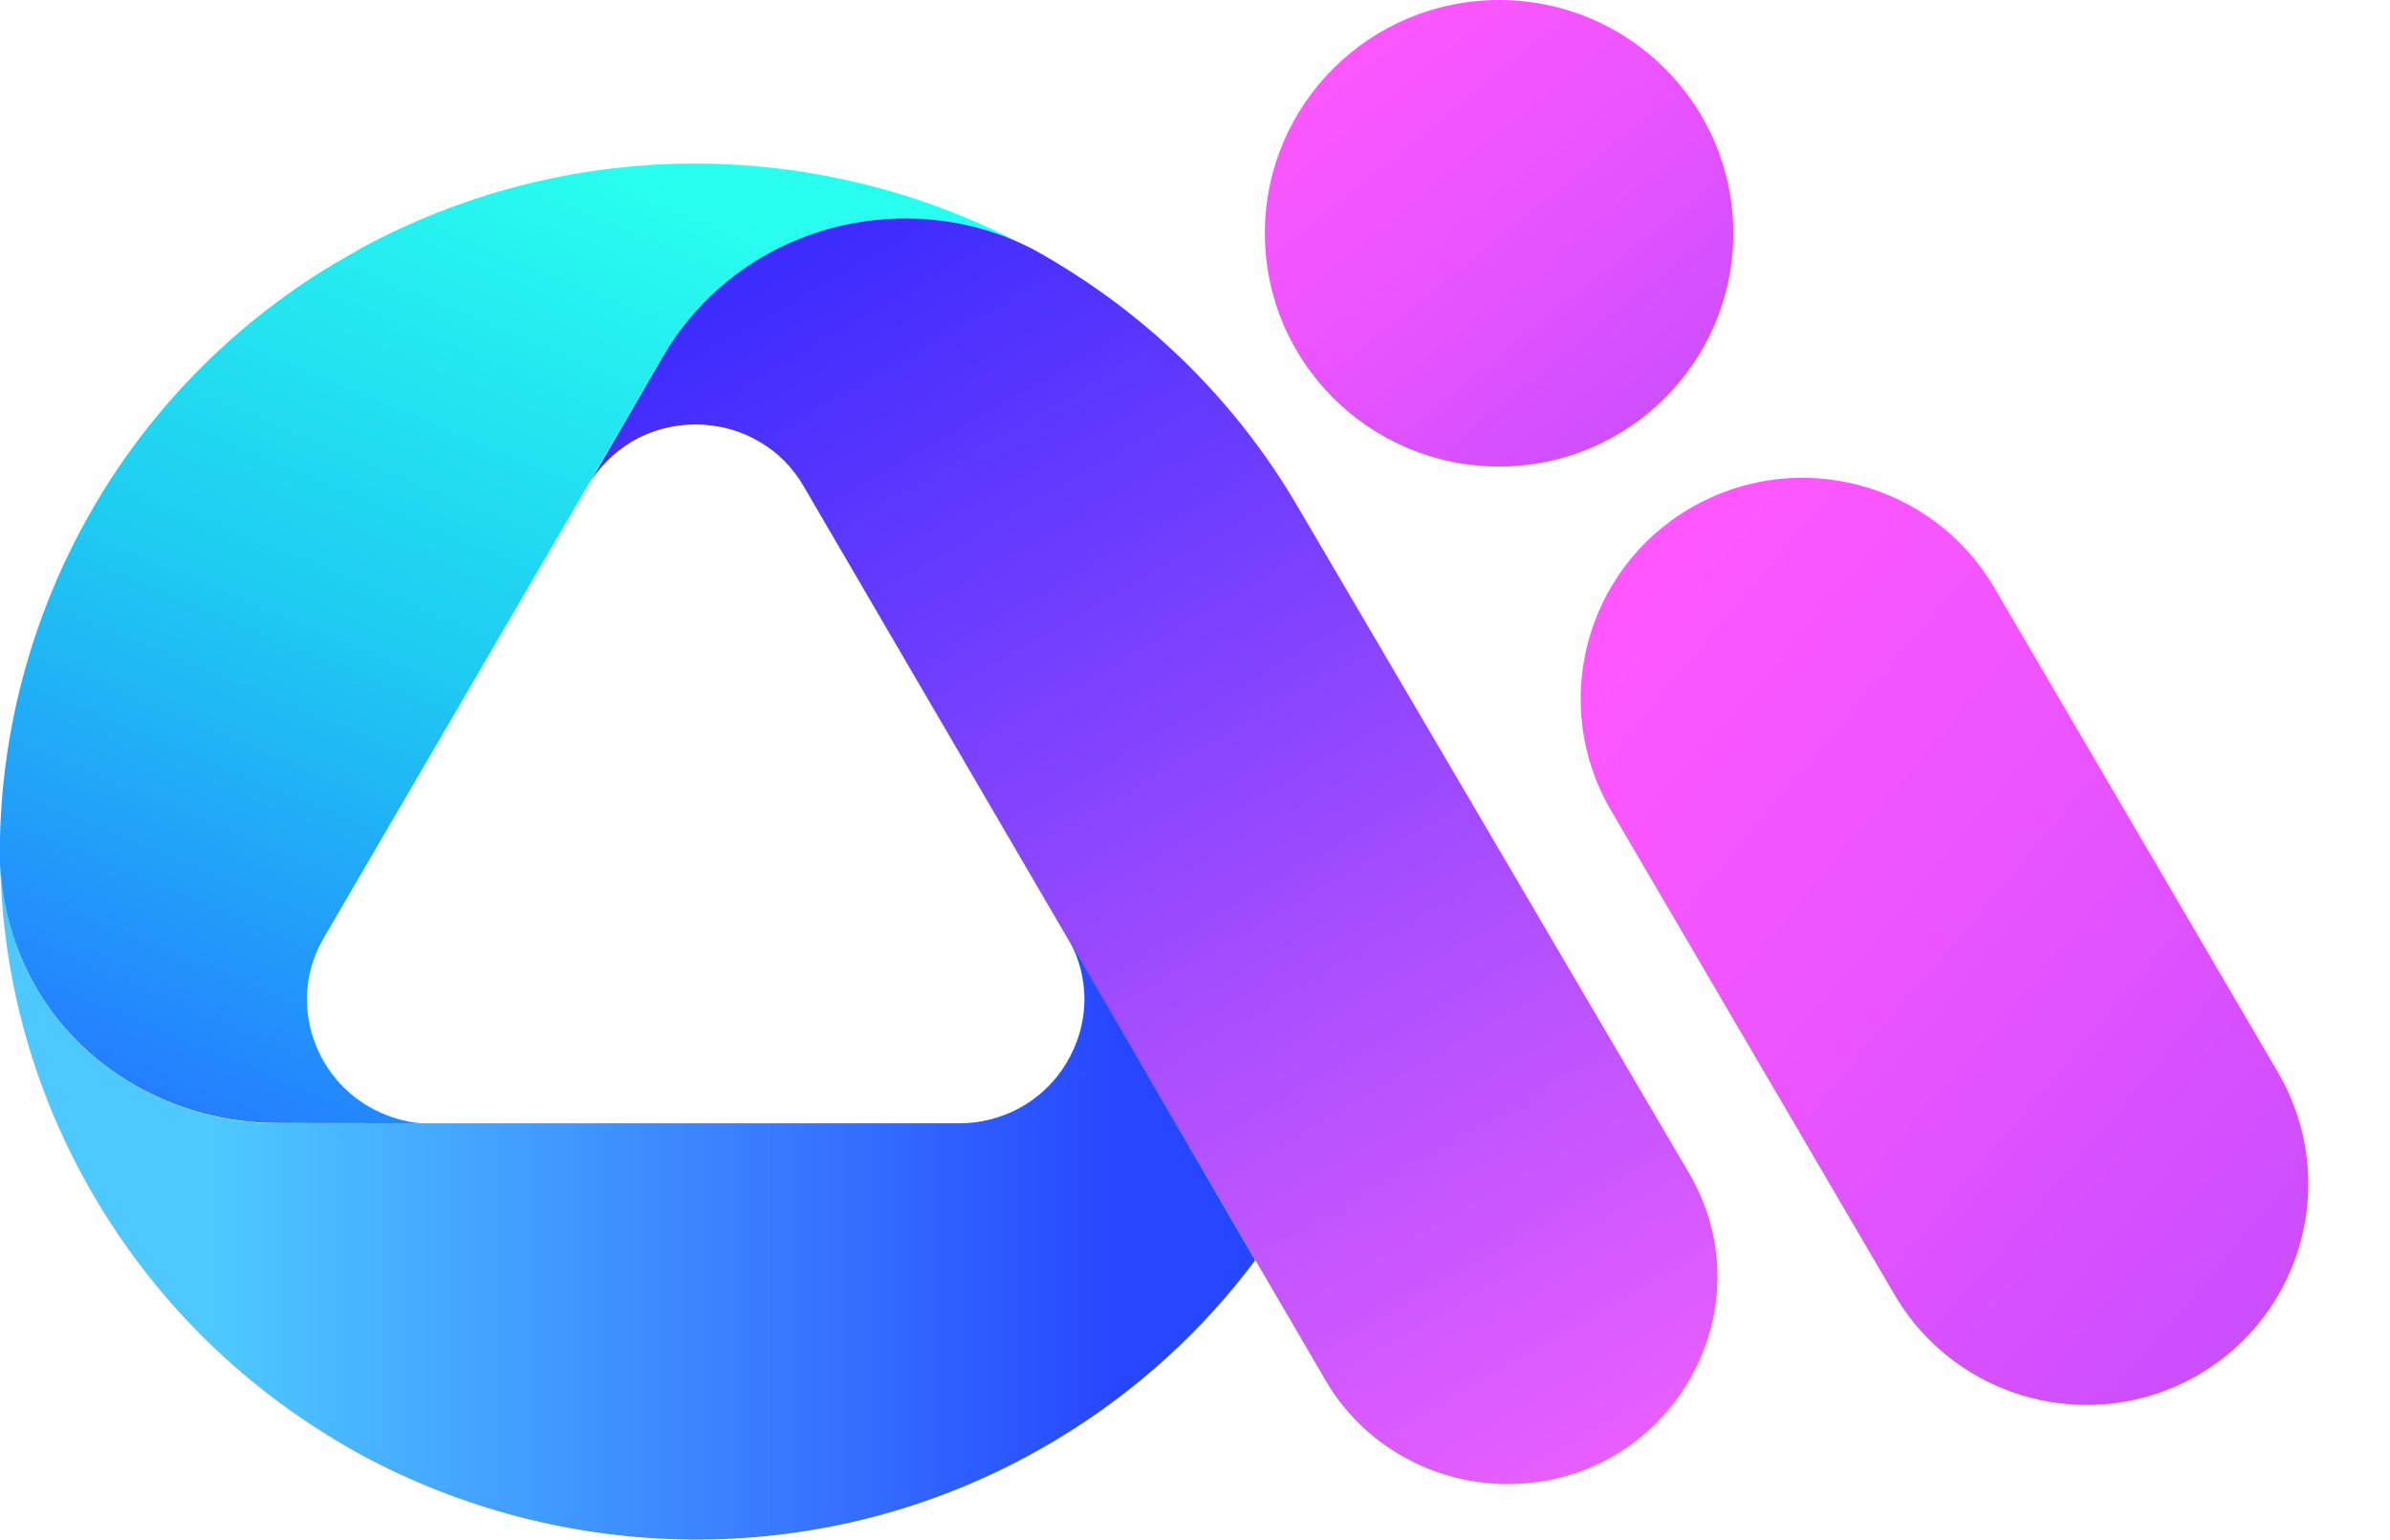
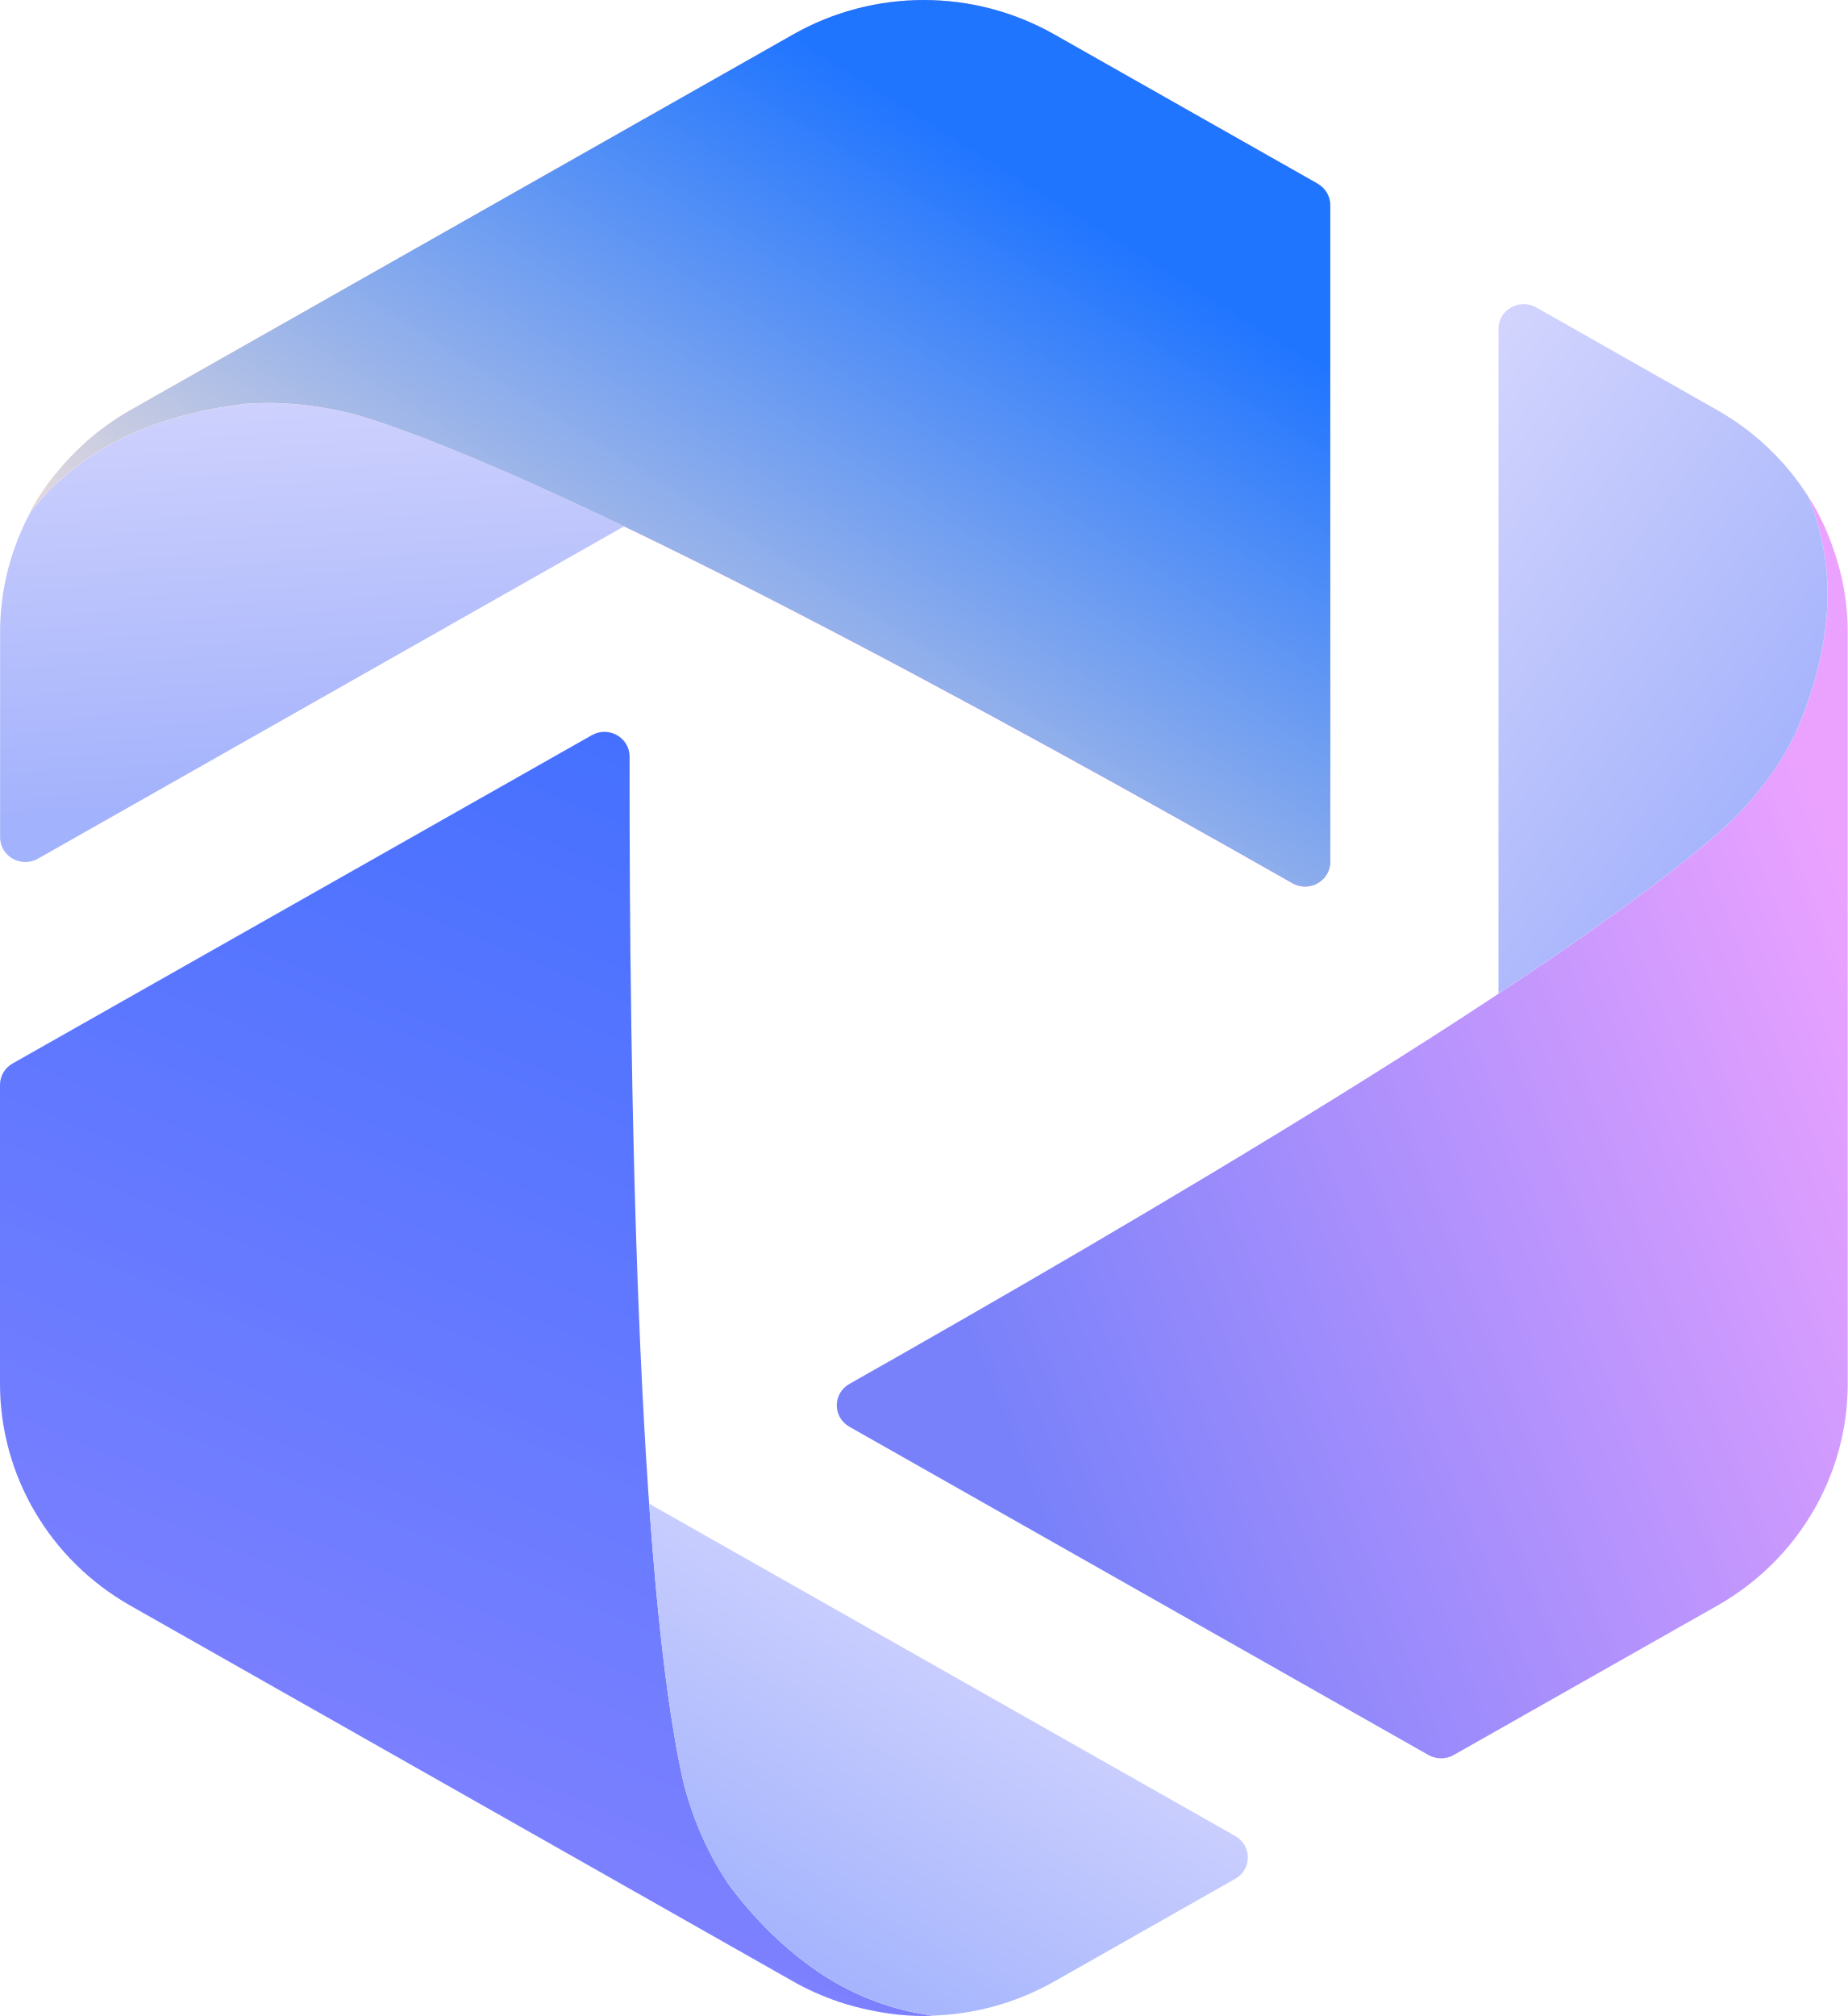
- <svg xmlns="http://www.w3.org/2000/svg" width="301.104" height="194" viewBox="0 0 301.104 194" fill="none">
+ <svg xmlns="http://www.w3.org/2000/svg" viewBox="0 0 275 300" width="275" height="300" fill="none" customFrame="#000000">
  <defs>
-     <linearGradient x1="11.229" y1="187.362" x2="108.677" y2="-46.347" id="paint_linear_77_13_0" gradientUnits="userSpaceOnUse">
-       <stop offset="0.19" stop-color="#247EFF" />
-       <stop offset="0.448" stop-color="#1ECCF1" />
-       <stop offset="0.71" stop-color="#28FFEF" />
+     <linearGradient id="paint_linear_107" x1="275" x2="137.532" y1="130.798" y2="185.28" gradientUnits="userSpaceOnUse">
+       <stop stop-color="rgb(235,162,255)" offset="0" stop-opacity="1" />
+       <stop stop-color="rgb(120,129,250)" offset="1" stop-opacity="1" />
    </linearGradient>
-     <linearGradient x1="98.864" y1="28.688" x2="201.017" y2="205.126" id="paint_linear_77_14_0" gradientUnits="userSpaceOnUse">
-       <stop offset="0.02" stop-color="#3D2CFE" />
-       <stop offset="0.29" stop-color="#703EFF" />
-       <stop offset="0.595" stop-color="#B050FF" />
-       <stop offset="0.971" stop-color="#F261FF" />
+     <linearGradient id="paint_linear_108" x1="222.632" x2="304.642" y1="7.803" y2="68.197" gradientUnits="userSpaceOnUse">
+       <stop stop-color="rgb(225,223,253)" offset="0" stop-opacity="1" />
+       <stop stop-color="rgb(163,178,252)" offset="1" stop-opacity="1" />
    </linearGradient>
-     <linearGradient x1="141.369" y1="151.482" x2="7.256" y2="151.482" id="paint_linear_77_15_0" gradientUnits="userSpaceOnUse">
-       <stop stop-color="#2646FF" />
-       <stop offset="0.3" stop-color="#3776FF" />
-       <stop offset="0.85" stop-color="#4DC9FF" />
+     <linearGradient id="paint_linear_109" x1="47.555" x2="153.581" y1="20.546" y2="155.341" gradientUnits="userSpaceOnUse">
+       <stop stop-color="rgb(255,216,186)" offset="0" stop-opacity="1" />
+       <stop stop-color="rgb(233,132,252)" offset="1" stop-opacity="1" />
    </linearGradient>
-     <linearGradient x1="199.395" y1="80.69" x2="303.473" y2="168.381" id="paint_linear_77_16_0" gradientUnits="userSpaceOnUse">
-       <stop stop-color="#FF57FF" />
-       <stop offset="0.36" stop-color="#ED55FF" />
-       <stop offset="1" stop-color="#C34CFF" />
+     <linearGradient id="paint_linear_110" x1="244.665" x2="157.514" y1="84.226" y2="223.608" gradientUnits="userSpaceOnUse">
+       <stop stop-color="rgb(32,117,255)" offset="0" stop-opacity="1" />
+       <stop stop-color="rgb(255,232,216)" offset="0.837" stop-opacity="1" />
    </linearGradient>
-     <linearGradient x1="167.532" y1="3.53" x2="215.64" y2="63.02" id="paint_linear_77_17_0" gradientUnits="userSpaceOnUse">
-       <stop stop-color="#FF57FF" />
-       <stop offset="0.36" stop-color="#ED55FF" />
-       <stop offset="1" stop-color="#C34CFF" />
+     <linearGradient id="paint_linear_111" x1="-0.725" x2="4.359" y1="35.037" y2="121.563" gradientUnits="userSpaceOnUse">
+       <stop stop-color="rgb(225,223,253)" offset="0" stop-opacity="1" />
+       <stop stop-color="rgb(163,178,252)" offset="1" stop-opacity="1" />
+     </linearGradient>
+     <linearGradient id="paint_linear_112" x1="97.011" x2="26.548" y1="108.329" y2="275.582" gradientUnits="userSpaceOnUse">
+       <stop stop-color="rgb(68,112,255)" offset="0" stop-opacity="1" />
+       <stop stop-color="rgb(130,130,255)" offset="0.984" stop-opacity="1" />
+     </linearGradient>
+     <linearGradient id="paint_linear_113" x1="119.272" x2="119.24" y1="295.369" y2="295.623" gradientUnits="userSpaceOnUse">
+       <stop stop-color="rgb(225,223,254)" offset="0" stop-opacity="1" />
+       <stop stop-color="rgb(163,179,253)" offset="1" stop-opacity="1" />
+     </linearGradient>
+     <linearGradient id="paint_linear_114" x1="142.454" x2="99.691" y1="210.957" y2="282.436" gradientUnits="userSpaceOnUse">
+       <stop stop-color="rgb(225,223,254)" offset="0" stop-opacity="1" />
+       <stop stop-color="rgb(163,179,253)" offset="1" stop-opacity="1" />
    </linearGradient>
  </defs>
-   <path id="path" d="M34.71 141.49C22.13 141.41 10.22 134.76 4.2 123.83C1.77 119.39 0.28 114.37 0 109.03C0 107.89 0 106.7 0 105.56C0.65 76.98 15.58 49.24 41.92 33.34C42.54 32.97 45.06 31.55 45.67 31.18C72.76 16.58 104.42 17.56 129.78 31.3C115.39 24.04 97.99 27.59 87.6 39.29C86.08 41.01 84.72 42.84 83.52 44.92L40.77 118.2C39.33 120.69 38.67 123.3 38.67 125.87C38.67 131.7 41.96 137.17 47.2 139.82C48.97 140.72 50.95 141.37 53.1 141.53L34.71 141.49Z" fill="url(#paint_linear_77_13_0)" fill-opacity="1" fill-rule="nonzero" />
-   <path id="path" d="M189.93 186.99C210.3 186.99 222.99 165.18 212.77 147.76L163.54 63.92C155.88 50.79 145.24 40.39 133 33.05C132 32.43 130.97 31.86 129.94 31.29C115.56 24.03 98.03 27.54 87.64 39.25C86.12 40.96 84.76 42.79 83.56 44.87L74.04 61.27C75.44 58.86 77.34 57.03 79.48 55.72C84.43 52.74 90.82 52.74 95.77 55.72C97.95 56.98 99.85 58.86 101.25 61.27L167.01 173.94C171.71 182.02 180.49 186.99 189.93 186.99Z" fill="url(#paint_linear_77_14_0)" fill-opacity="1" fill-rule="nonzero" />
-   <path id="path" d="M134.52 118.16C135.96 120.65 136.62 123.3 136.62 125.87C136.62 131.7 133.28 137.16 128.05 139.81C125.95 140.87 123.51 141.53 120.87 141.53L34.71 141.53C23.21 141.45 12.28 135.86 5.89 126.56C5.52 126.03 5.02 125.3 4.74 124.77C4.7 124.64 4.28 123.99 4.2 123.87C3.91 123.3 3.58 122.73 3.33 122.16C3.09 121.63 2.84 121.1 2.59 120.53C2.43 120.16 2.1 119.22 1.97 118.81C1.85 118.45 1.52 117.47 1.44 117.1C1.36 116.86 1.31 116.61 1.23 116.37C1.15 116 1.03 115.67 0.94 115.31C0.9 115.06 0.82 114.82 0.78 114.57C0.7 114.2 0.61 113.84 0.57 113.47C0.53 113.23 0.49 112.98 0.45 112.74C0.37 112.33 0.33 111.92 0.28 111.51C0.2 110.9 0.08 109.68 0.04 109.03C0.33 123.18 4.12 137.49 11.79 150.62C19.45 163.75 30.09 174.15 42.34 181.49C43.33 182.1 44.36 182.67 45.39 183.25C70.74 196.99 102.49 198.05 129.57 183.41C130.19 183.04 130.85 182.72 131.47 182.35C132.09 181.98 132.71 181.61 133.33 181.25C143.3 175.21 151.59 167.55 158.14 158.78L134.52 118.16Z" fill="url(#paint_linear_77_15_0)" fill-opacity="1" fill-rule="nonzero" />
-   <path id="矩形 85" d="M202.96 102.11C195.17 88.8 199.67 71.73 213.01 63.99C226.34 56.24 243.47 60.75 251.26 74.06L286.99 135.11C294.78 148.42 290.29 165.49 276.95 173.24C263.62 180.98 246.49 176.47 238.7 163.16L202.96 102.11Z" fill="url(#paint_linear_77_16_0)" fill-opacity="1" fill-rule="evenodd" />
-   <ellipse id="椭圆 7" cx="188.863" cy="29.394" rx="29.51" ry="29.394" fill="url(#paint_linear_77_17_0)" fill-opacity="1" />
+   <g id="组合 280">
+     <path id="矢量 422" d="M216.353 261.167L255.592 238.931C267.605 232.122 275 219.535 275 205.917L275 94.036C275 91.637 274.757 89.275 274.309 86.964C274.309 86.964 273.042 79.753 269.038 73.761C269.038 73.773 269.051 73.798 269.063 73.811C271.367 79.238 272.313 85.155 271.917 91.021C271.571 96.147 270.254 102.227 267.273 109.048C265.98 111.775 262.961 117.101 257.229 122.629C234.073 143.67 169.26 181.709 126.414 205.943C123.906 207.362 123.919 210.892 126.414 212.312L212.605 261.167C213.769 261.82 215.202 261.82 216.353 261.167Z" fill="url(#paint_linear_107)" fill-rule="nonzero" />
+     <path id="矢量 425" d="M257.22 122.622C262.965 117.107 265.971 111.768 267.263 109.042C270.244 102.221 271.562 96.141 271.907 91.015C272.304 85.148 271.357 79.232 269.054 73.805C269.054 73.792 269.054 73.779 269.041 73.767C265.727 68.591 261.161 64.194 255.583 61.029L228.652 45.753C226.144 44.333 223.022 46.105 223.022 48.944L223.022 147.86C237.429 138.338 249.583 129.557 257.22 122.622Z" fill="url(#paint_linear_108)" fill-rule="nonzero" />
+     <path id="矢量 426" d="M196.129 27.342L156.89 5.107C144.877 -1.702 130.087 -1.702 118.074 5.107L19.409 61.034C17.285 62.24 15.327 63.622 13.511 65.155C13.511 65.155 7.766 69.828 4.478 76.235C4.478 76.222 4.504 76.21 4.517 76.185C8.15 71.511 12.897 67.743 18.27 65.155C22.965 62.881 28.978 60.972 36.488 60.092C39.533 59.828 45.751 59.728 53.478 61.851C83.62 71.022 149.571 107.113 192.367 131.434C194.875 132.853 197.983 131.069 197.983 128.244L197.983 30.533C197.983 29.214 197.267 27.995 196.103 27.342L196.129 27.342Z" fill="url(#paint_linear_109)" fill-rule="nonzero" />
+     <path id="矢量 427" d="M196.129 27.342L156.89 5.107C144.877 -1.702 130.087 -1.702 118.074 5.107L19.409 61.034C17.285 62.24 15.327 63.622 13.511 65.155C13.511 65.155 7.766 69.828 4.478 76.235C4.478 76.222 4.504 76.21 4.517 76.185C8.15 71.511 12.897 67.743 18.27 65.155C22.965 62.881 28.978 60.972 36.488 60.092C39.533 59.828 45.751 59.728 53.478 61.851C83.62 71.022 149.571 107.113 192.367 131.434C194.875 132.853 197.983 131.069 197.983 128.244L197.983 30.533C197.983 29.214 197.267 27.995 196.103 27.342L196.129 27.342Z" fill="url(#paint_linear_110)" fill-rule="nonzero" />
+     <path id="矢量 429" d="M53.505 61.866C45.765 59.743 39.56 59.843 36.515 60.107C29.005 60.986 22.992 62.896 18.297 65.17C12.923 67.77 8.177 71.526 4.543 76.2C4.543 76.2 4.531 76.225 4.518 76.237C1.614 81.639 0.014 87.732 0.014 94.051L0.014 124.59C0.014 127.429 3.136 129.2 5.644 127.781L92.884 78.323C77.276 70.835 63.458 64.881 53.518 61.866L53.505 61.866Z" fill="url(#paint_linear_111)" fill-rule="nonzero" />
+     <path id="矢量 430" d="M0 161.441L0 205.924C0 219.542 7.395 232.13 19.408 238.938L118.086 294.879C120.209 296.085 122.41 297.052 124.675 297.831L124.662 297.831C124.662 297.831 131.673 300.369 138.965 299.954C138.94 299.954 138.927 299.954 138.901 299.954C132.965 299.201 127.271 297.039 122.295 293.774C117.945 290.909 113.25 286.764 108.721 280.809C106.968 278.347 103.77 273.121 101.774 265.483C94.802 235.27 93.65 161.14 93.701 112.586C93.701 109.748 90.579 107.988 88.072 109.408L1.881 158.251C0.716 158.904 0 160.122 0 161.441Z" fill="url(#paint_linear_112)" fill-rule="nonzero" />
+     <path id="矢量 432" d="M119.477 295.618C119.336 295.542 119.195 295.48 119.054 295.405C119.195 295.48 119.336 295.555 119.477 295.618Z" fill="url(#paint_linear_113)" fill-rule="nonzero" />
+     <path id="矢量 433" d="M183.848 273.219L96.607 223.762C97.81 240.771 99.473 255.506 101.776 265.469C103.772 273.106 106.97 278.345 108.723 280.794C113.252 286.749 117.947 290.895 122.297 293.759C127.274 297.025 132.967 299.187 138.903 299.94C138.916 299.94 138.929 299.94 138.942 299.94C145.159 299.714 151.339 298.018 156.904 294.864L183.835 279.589C186.343 278.169 186.343 274.627 183.835 273.207L183.848 273.219Z" fill="url(#paint_linear_114)" fill-rule="nonzero" />
+   </g>
</svg>
